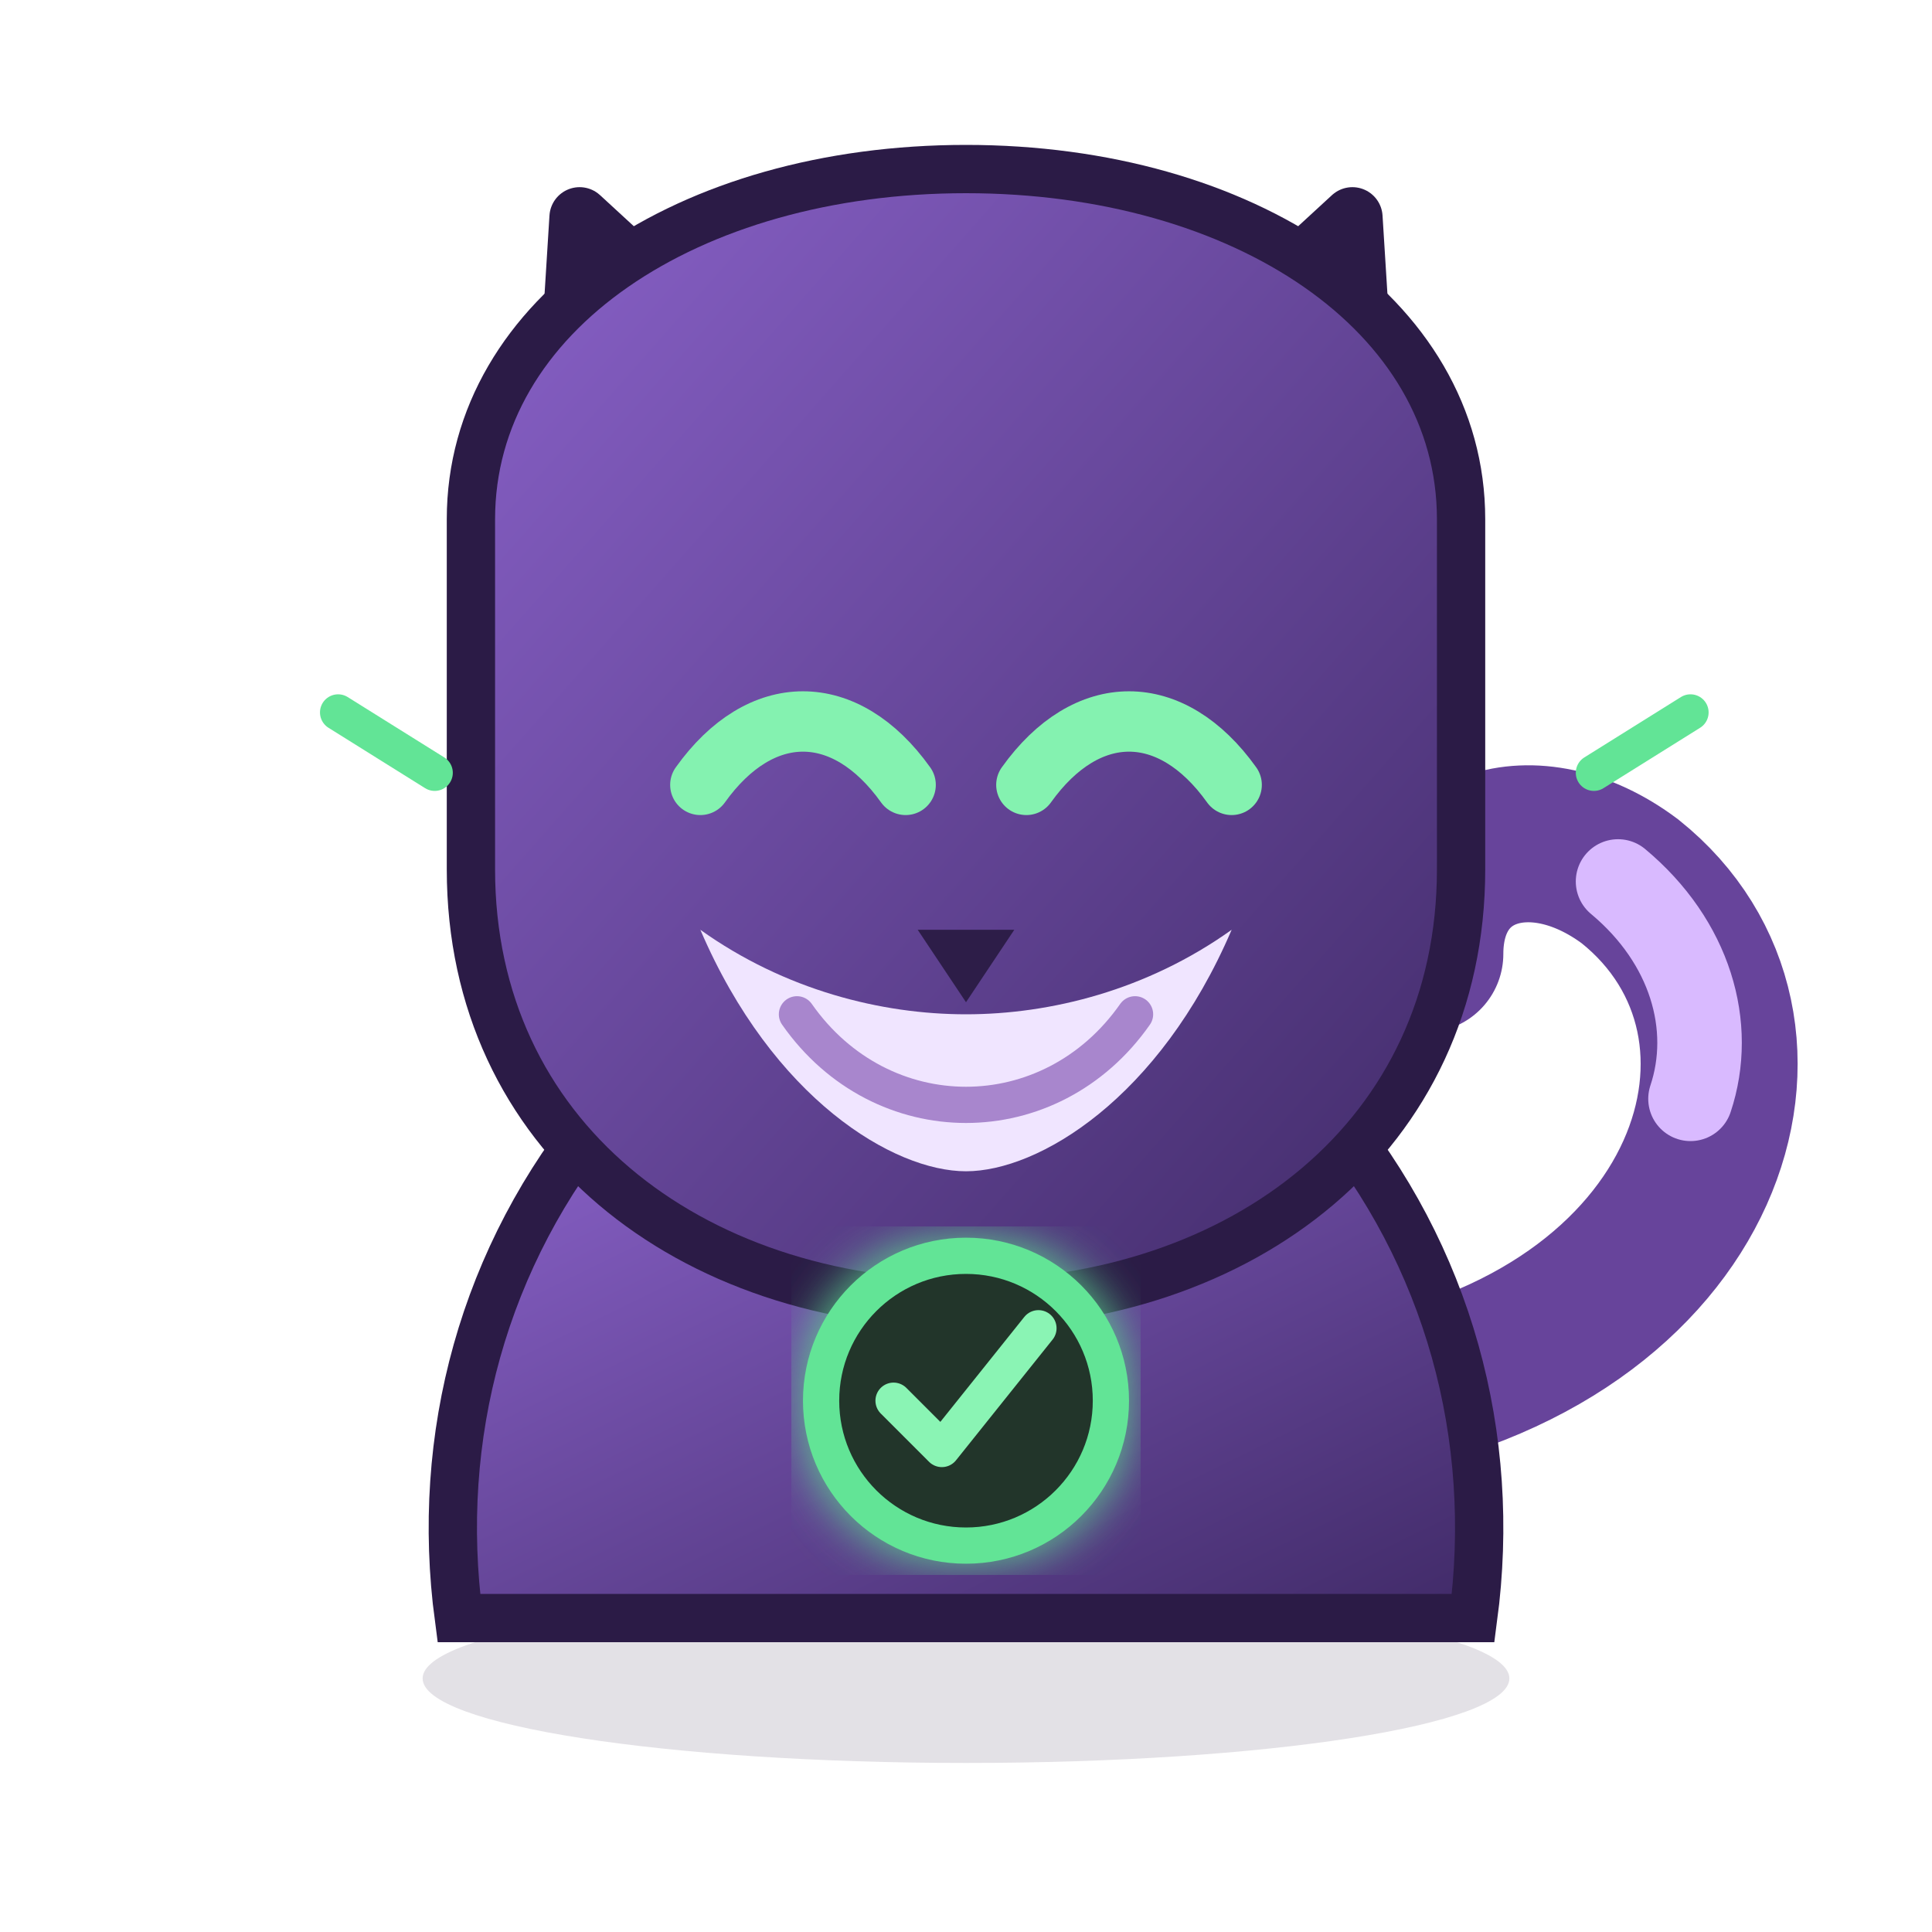
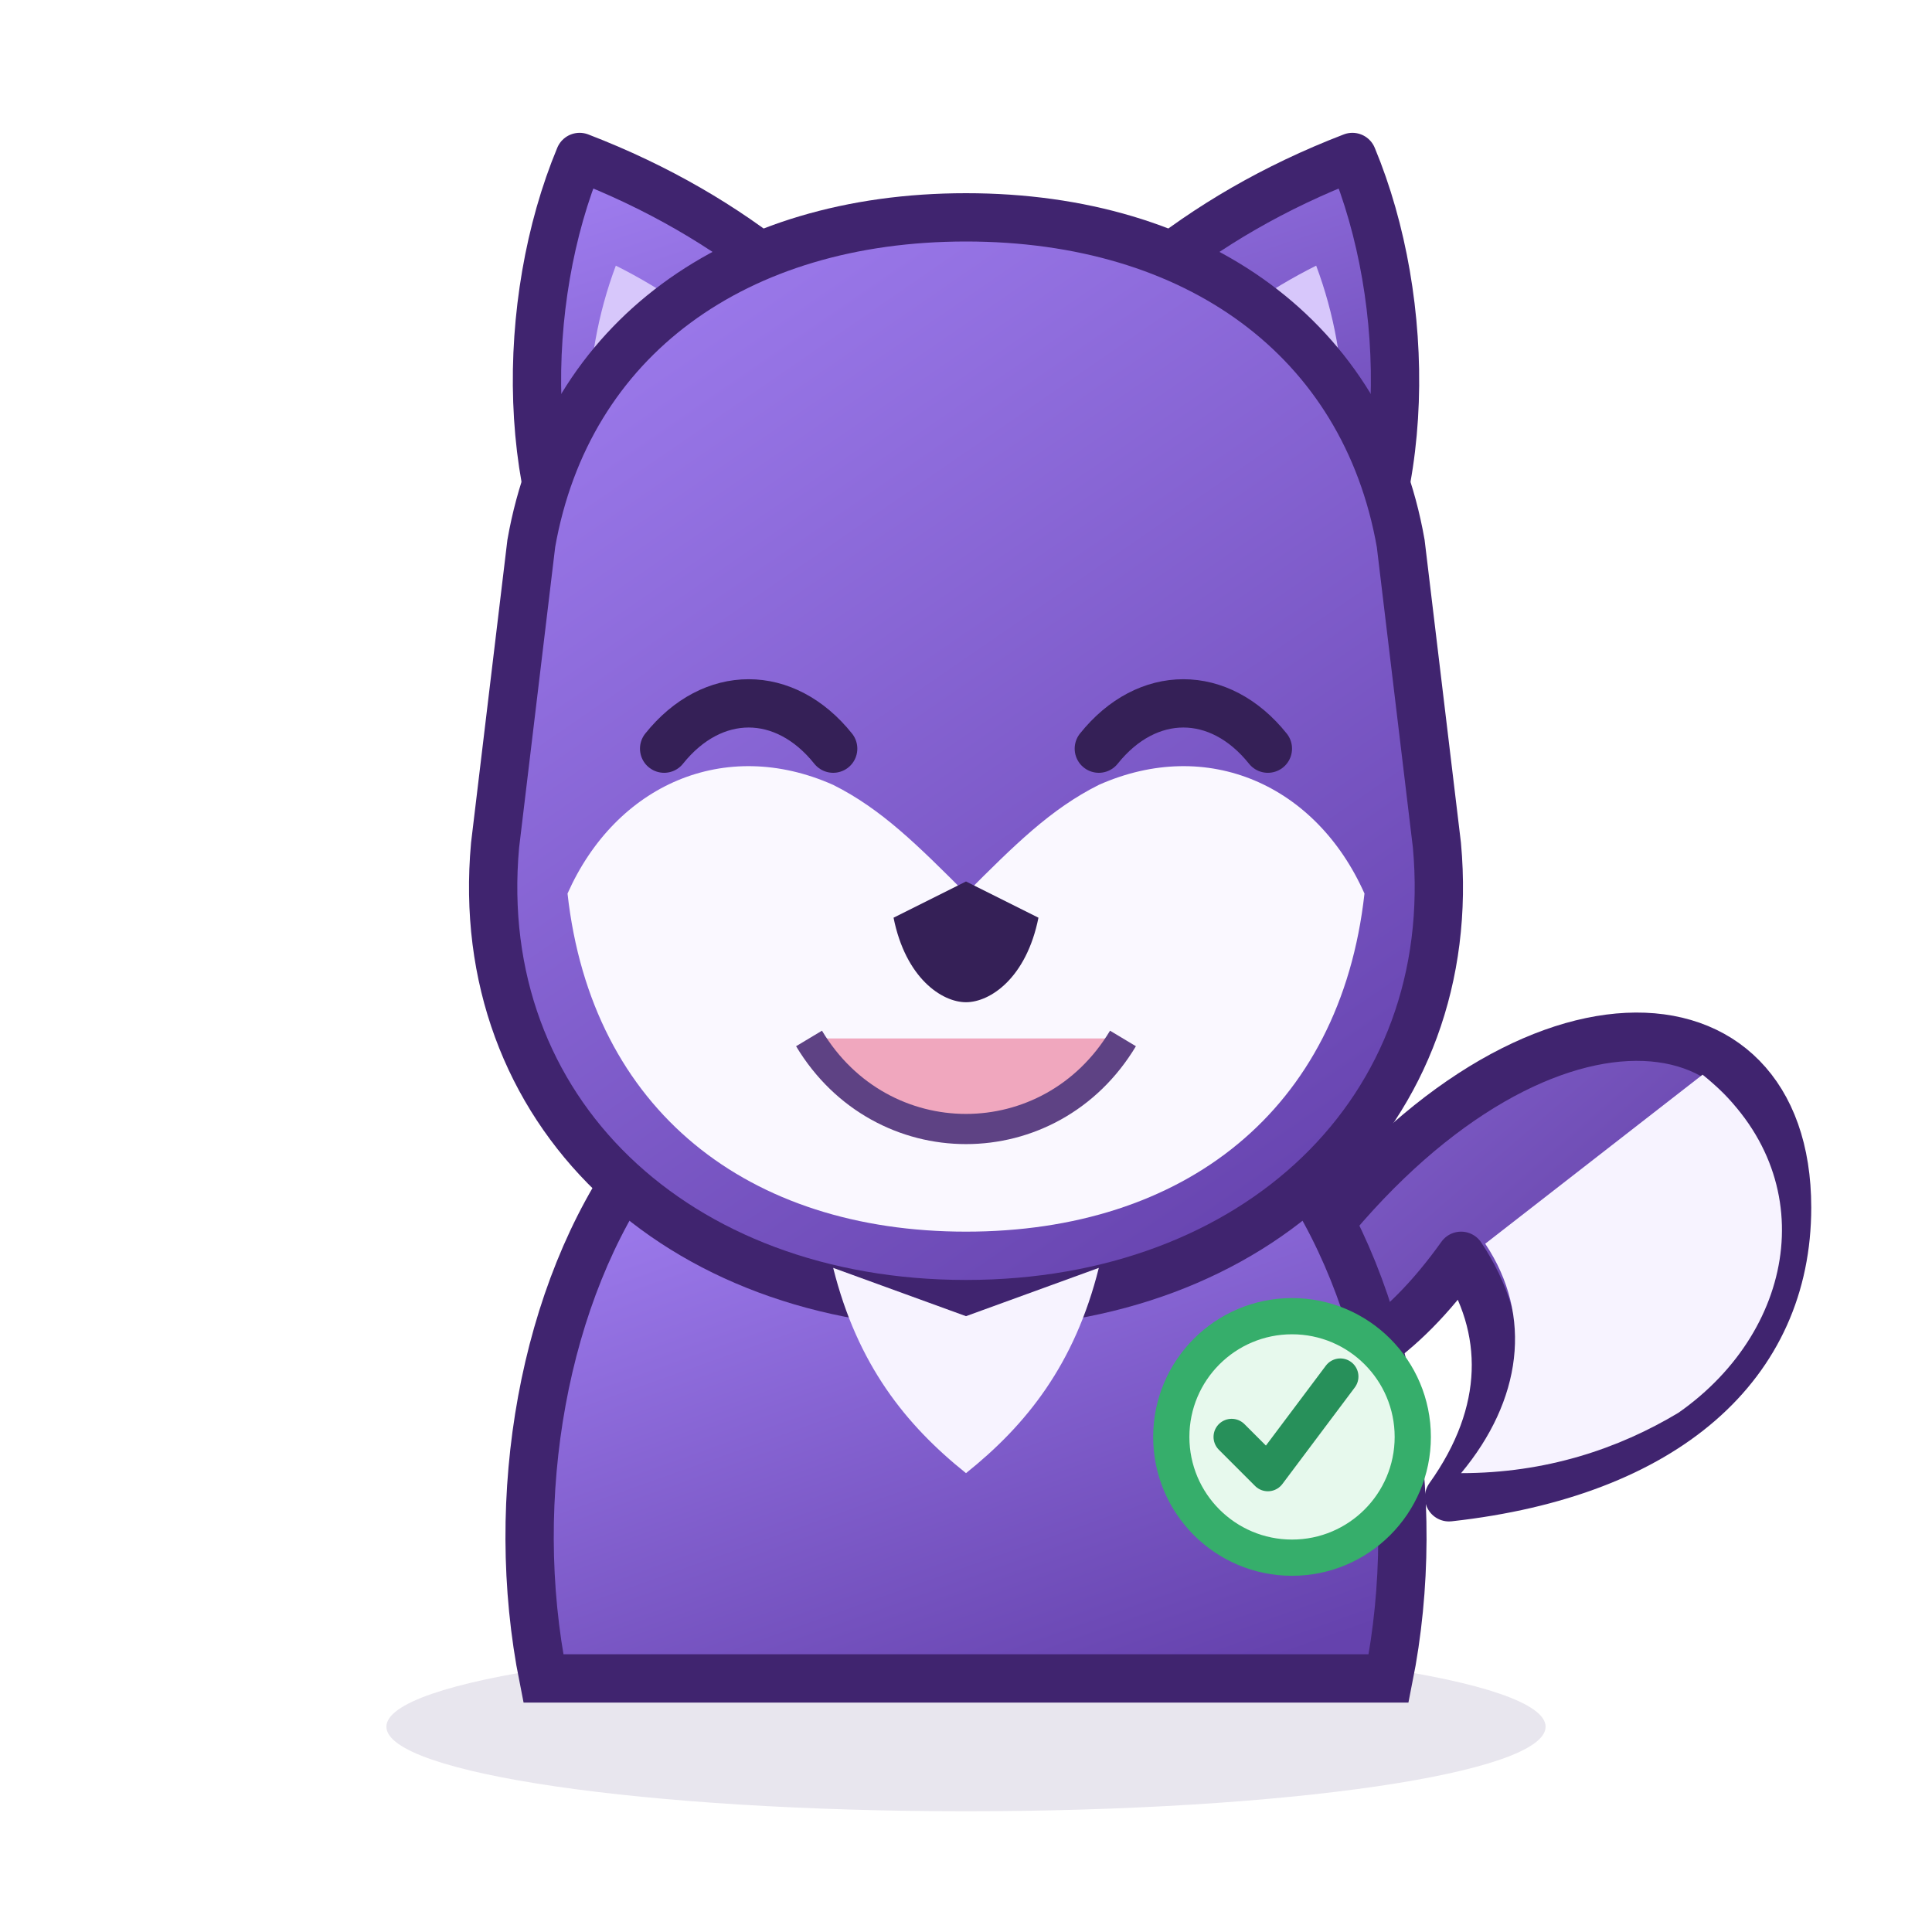
<svg xmlns="http://www.w3.org/2000/svg" viewBox="0 0 160 160" role="img" aria-labelledby="title desc">
  <defs>
-     <linearGradient id="fur" x1="0" y1="0" x2="1" y2="1">
-       <stop stop-color="#8a62ca" />
-       <stop offset="1" stop-color="#402a67" />
+     <linearGradient id="fur" x1=".2" y1="0" x2=".8" y2="1">
+       <stop stop-color="#9d7bed" />
+       <stop offset="1" stop-color="#6542ad" />
    </linearGradient>
-     <filter id="glow">
-       <feGaussianBlur stdDeviation="2" result="b" />
-       <feMerge>
-         <feMergeNode in="b" />
-         <feMergeNode in="SourceGraphic" />
-       </feMerge>
-     </filter>
+     <linearGradient id="tail" x1="0" y1="0" x2="1" y2="1">
+       <stop stop-color="#8663d2" />
+       <stop offset="1" stop-color="#563593" />
+     </linearGradient>
  </defs>
-   <ellipse cx="80" cy="139" rx="45" ry="7" fill="#2a183d" opacity=".13" />
-   <path d="M112 116c30-5 38-31 23-43-8-6-17-3-17 6" fill="none" stroke="#67449b" stroke-width="13" stroke-linecap="round" />
-   <path d="M134 73c6 5 8 12 6 18" fill="none" stroke="#d9baff" stroke-width="7" stroke-linecap="round" />
-   <path d="M50 92c-10 12-14 27-12 42h84c2-15-2-30-12-42z" fill="url(#fur)" stroke="#2b1b46" stroke-width="4" />
-   <path d="M46 50 48 18l25 23M114 50l-2-32-25 23" fill="#744fad" stroke="#2b1b46" stroke-width="5" stroke-linejoin="round" />
-   <path d="m52 27 3 16 12-8m41-8-3 16-12-8" fill="#d2aaff" />
-   <path d="M39 43c0-17 18-29 41-29s41 12 41 29v29c0 22-18 36-41 36S39 94 39 72z" fill="url(#fur)" stroke="#2b1b46" stroke-width="4" />
-   <path d="M58 77c6 14 16 20 22 20s16-6 22-20c-7 5-15 7-22 7s-15-2-22-7z" fill="#f0e5ff" />
-   <path d="M58 65c5-7 12-7 17 0M85 65c5-7 12-7 17 0" fill="none" stroke="#84f2b0" stroke-width="5" stroke-linecap="round" />
-   <path d="M76 77h8l-4 6z" fill="#2d1d48" />
-   <path d="M66 84c7 10 21 10 28 0" fill="none" stroke="#a886cd" stroke-width="3" stroke-linecap="round" />
-   <circle cx="80" cy="116" r="12" fill="#20352c" stroke="#62e496" stroke-width="3" filter="url(#glow)" />
-   <path d="m74 116 4 4 8-10" fill="none" stroke="#8af4b4" stroke-width="3" stroke-linecap="round" stroke-linejoin="round" />
-   <path d="m36 64-8-5m104 5 8-5" stroke="#62e496" stroke-width="3" stroke-linecap="round" />
+   <ellipse cx="80" cy="143" rx="48" ry="7" fill="#3d286b" opacity=".12" />
+   <path d="M108 104c18-24 40-23 40-4 0 13-10 22-28 24 5-7 5-14 1-20-5 7-10 10-17 12z" fill="url(#tail)" stroke="#40246f" stroke-width="4" stroke-linejoin="round" />
+   <path d="M141 89c10 8 8 21-2 28-5 3-11 5-18 5 5-6 6-13 2-19z" fill="#f7f3ff" />
+   <path d="M53 96c-8 11-11 28-8 43h70c3-15 0-32-8-43z" fill="url(#fur)" stroke="#40246f" stroke-width="4" />
+   <path d="M50 52C43 42 43 25 48 13c13 5 22 13 28 22m34 17c7-10 7-27 2-39-13 5-22 13-28 22" fill="url(#fur)" stroke="#40246f" stroke-width="4" stroke-linecap="round" stroke-linejoin="round" />
+   <path d="M51 22c8 4 14 10 18 17l-18 8c-3-8-3-17 0-25zm58 0c-8 4-14 10-18 17l18 8c3-8 3-17 0-25z" fill="#d7c7fb" />
+   <path d="M44 45c3-17 17-27 36-27s33 10 36 27l3 25c2 22-15 38-39 38S39 92 41 70z" fill="url(#fur)" stroke="#40246f" stroke-width="4" />
+   <path d="M47 74c4-9 13-13 22-9 4 2 7 5 11 9 4-4 7-7 11-9 9-4 18 0 22 9-2 18-15 28-33 28S49 92 47 74z" fill="#faf8ff" />
+   <path d="M55 62c4-5 10-5 14 0m22 0c4-5 10-5 14 0" fill="none" stroke="#352057" stroke-width="4" stroke-linecap="round" />
+   <path d="m74 76 6-3 6 3c-1 5-4 7-6 7s-5-2-6-7z" fill="#352057" />
+   <path d="M67 86c6 10 20 10 26 0" fill="#f0a7be" stroke="#5e4284" stroke-width="2.5" stroke-linejoin="round" />
+   <path d="M69 105c2 8 6 13 11 17 5-4 9-9 11-17l-11 4z" fill="#f7f3ff" />
+   <circle cx="107" cy="119" r="10" fill="#e7f9ed" stroke="#36ae6b" stroke-width="3" />
+   <path d="m102 119 3 3 6-8" fill="none" stroke="#27905a" stroke-width="3" stroke-linecap="round" stroke-linejoin="round" />
</svg>
